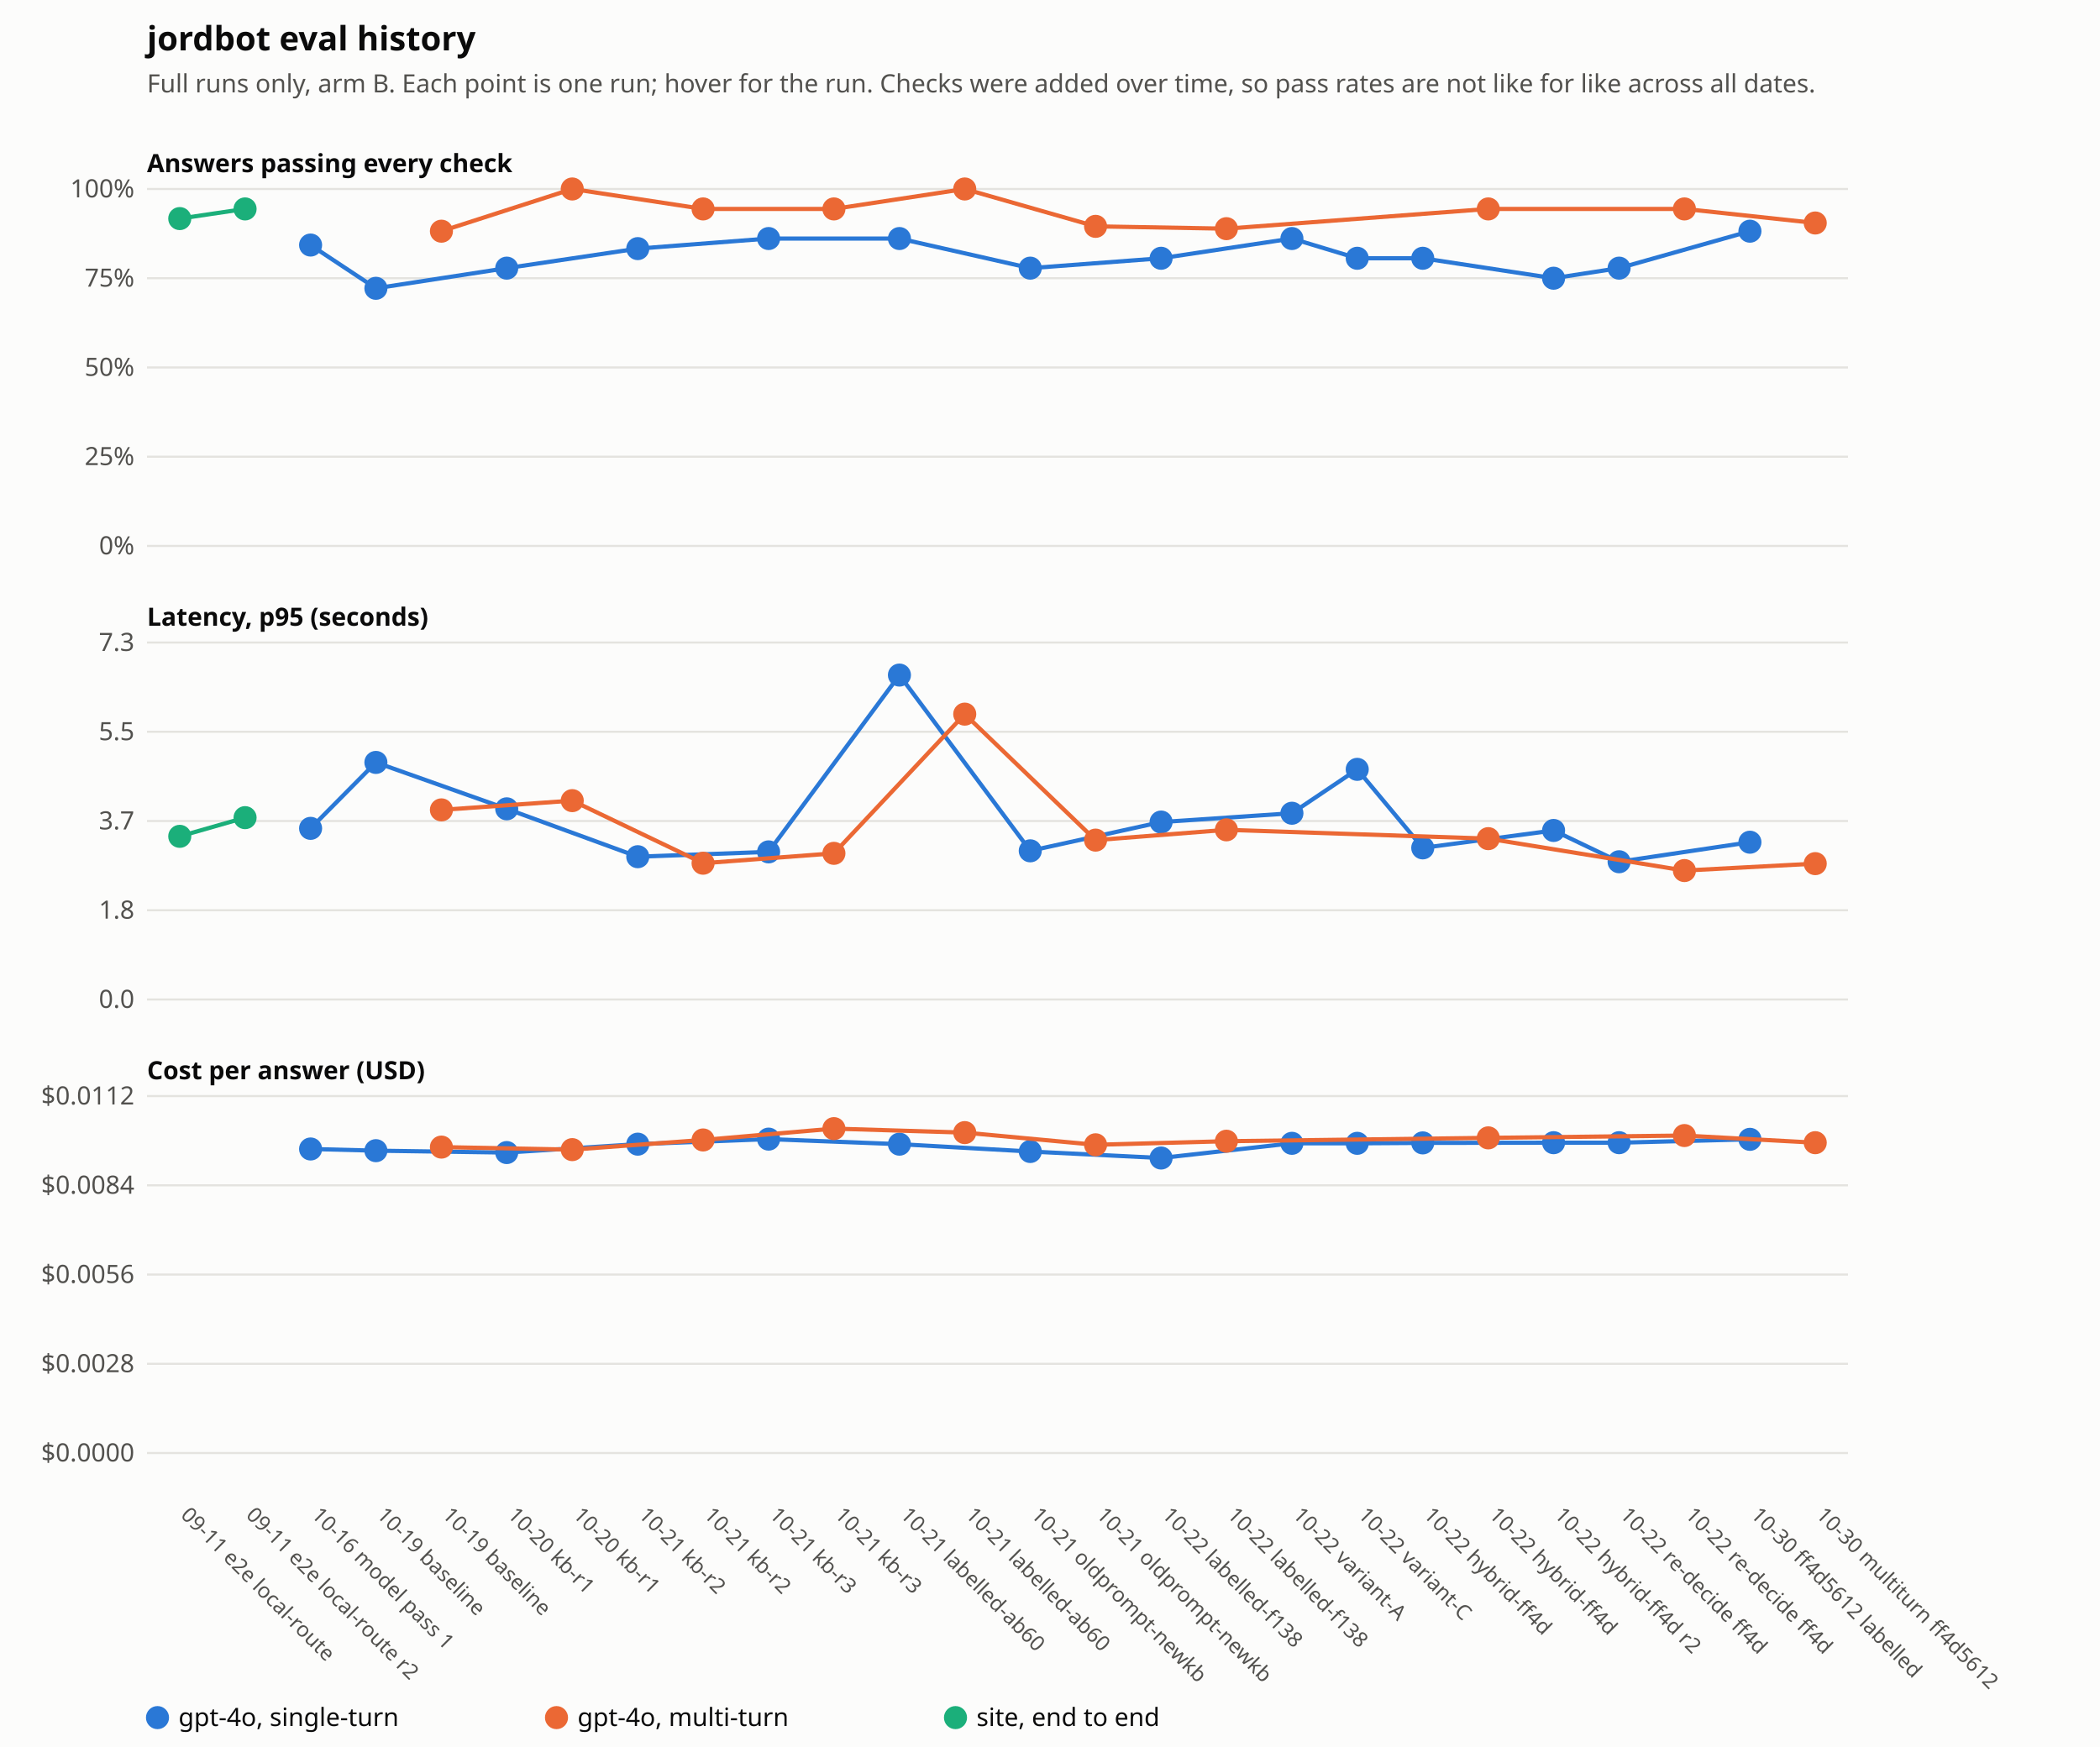
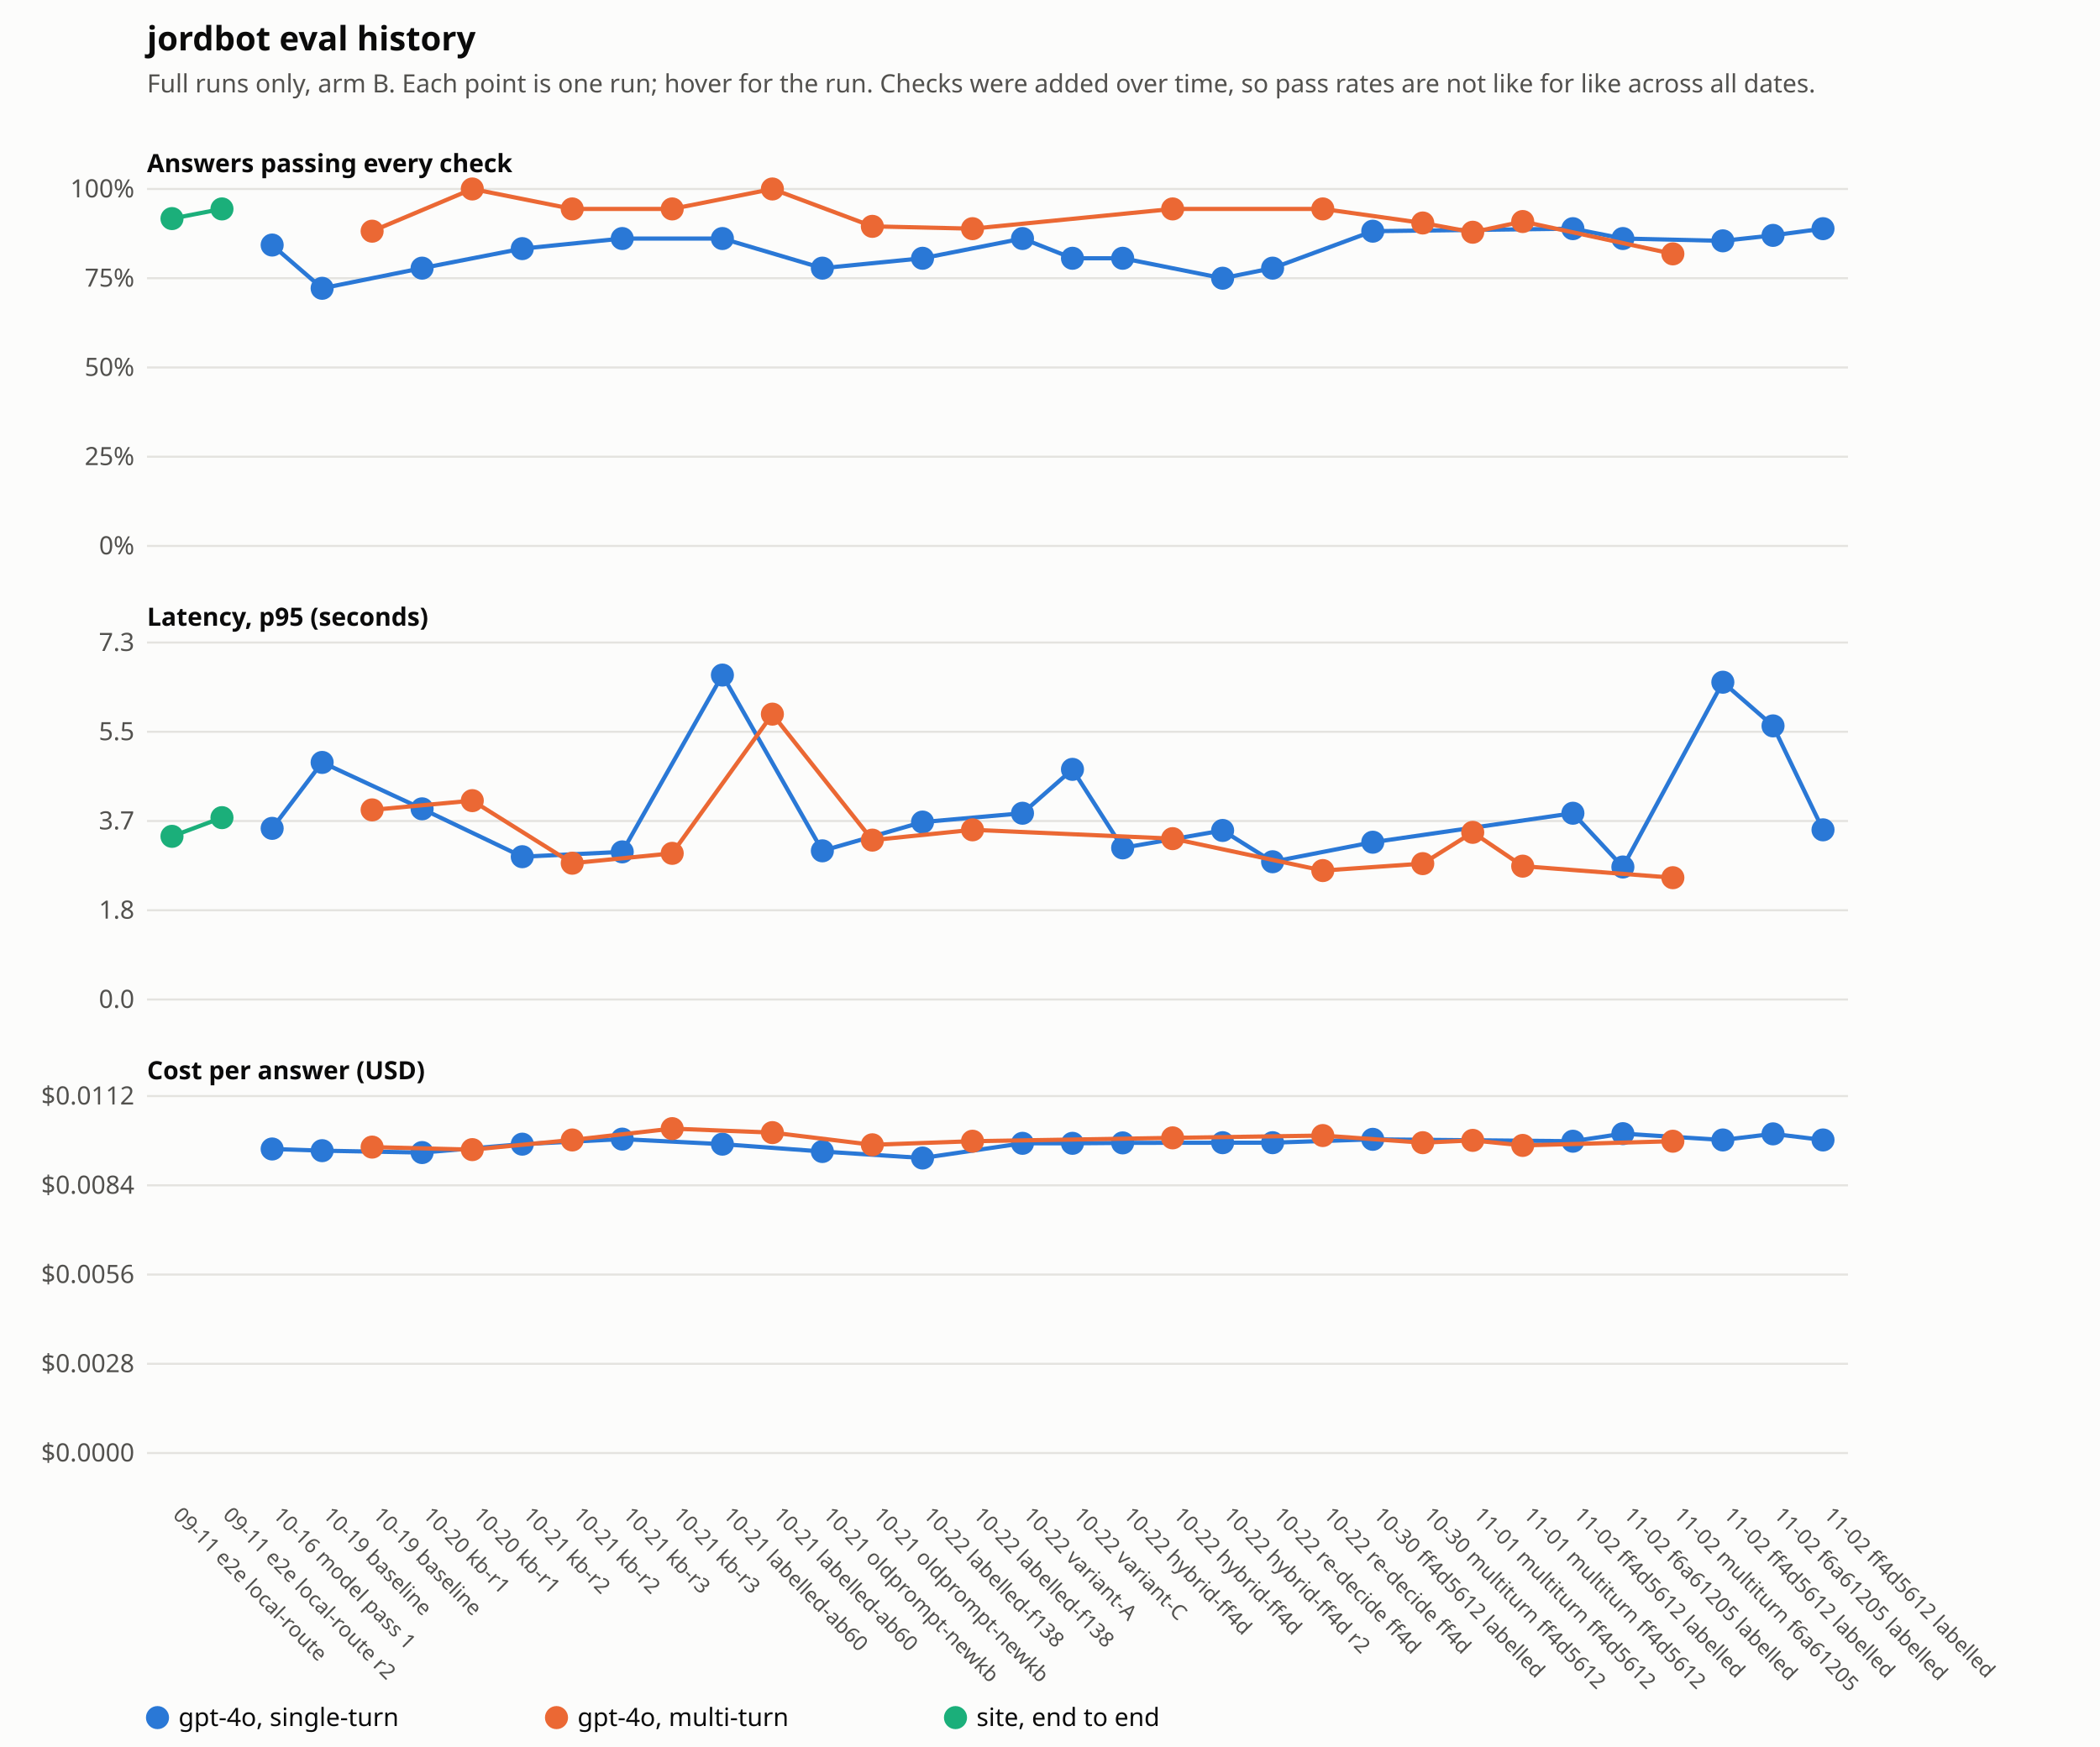
<svg xmlns="http://www.w3.org/2000/svg" viewBox="0 0 1000 832" width="1000" height="832" font-family="system-ui, sans-serif" font-size="12" role="img" aria-label="Eval history: pass rate, p95 latency and cost per answer by run">
  <style>.bg{fill:#fcfcfb}.t1{fill:#0b0b0b}.t2{fill:#52514e}.grid{stroke:#e4e3df}.s0{stroke:#2a78d6;fill:#2a78d6}.s1{stroke:#eb6834;fill:#eb6834}.s2{stroke:#1baf7a;fill:#1baf7a}@media (prefers-color-scheme: dark){.bg{fill:#1a1a19}.t1{fill:#f0efec}.t2{fill:#c3c2b7}.grid{stroke:#383835}.s0{stroke:#3987e5;fill:#3987e5}.s1{stroke:#d95926;fill:#d95926}.s2{stroke:#199e70;fill:#199e70}}</style>
  <rect class="bg" width="1000" height="832" />
  <text class="t1" x="70" y="24" font-size="16" font-weight="600">jordbot eval history</text>
  <text class="t2" x="70" y="44">Full runs only, arm B. Each point is one run; hover for the run. Checks were added over time, so pass rates are not like for like across all dates.</text>
  <text class="t1" x="70" y="82" font-weight="600">Answers passing every check</text>
  <line class="grid" x1="70" x2="880" y1="260.0" y2="260.0" />
  <text class="t2" x="64" y="264.0" text-anchor="end">0%</text>
  <line class="grid" x1="70" x2="880" y1="217.5" y2="217.5" />
  <text class="t2" x="64" y="221.5" text-anchor="end">25%</text>
  <line class="grid" x1="70" x2="880" y1="175.0" y2="175.0" />
  <text class="t2" x="64" y="179.0" text-anchor="end">50%</text>
  <line class="grid" x1="70" x2="880" y1="132.5" y2="132.5" />
  <text class="t2" x="64" y="136.5" text-anchor="end">75%</text>
  <line class="grid" x1="70" x2="880" y1="90.0" y2="90.0" />
  <text class="t2" x="64" y="94.0" text-anchor="end">100%</text>
-   <polyline class="s0" fill="none" stroke-width="2" points="147.9,116.7 179.0,137.3 241.3,127.7 303.7,118.4 366.0,113.6 428.3,113.6 490.6,127.7 552.9,123.0 615.2,113.6 646.3,123.0 677.5,123.0 739.8,132.5 771.0,127.7 833.3,110.1" style="fill:none" />
-   <circle class="s0" cx="147.9" cy="116.7" r="4.5" stroke="#fcfcfb" stroke-width="2" />
-   <circle class="s0" cx="179.0" cy="137.3" r="4.5" stroke="#fcfcfb" stroke-width="2" />
-   <circle class="s0" cx="241.3" cy="127.7" r="4.5" stroke="#fcfcfb" stroke-width="2" />
-   <circle class="s0" cx="303.7" cy="118.4" r="4.5" stroke="#fcfcfb" stroke-width="2" />
-   <circle class="s0" cx="366.0" cy="113.6" r="4.5" stroke="#fcfcfb" stroke-width="2" />
-   <circle class="s0" cx="428.3" cy="113.6" r="4.5" stroke="#fcfcfb" stroke-width="2" />
-   <circle class="s0" cx="490.6" cy="127.7" r="4.5" stroke="#fcfcfb" stroke-width="2" />
-   <circle class="s0" cx="552.9" cy="123.0" r="4.5" stroke="#fcfcfb" stroke-width="2" />
-   <circle class="s0" cx="615.2" cy="113.6" r="4.5" stroke="#fcfcfb" stroke-width="2" />
-   <circle class="s0" cx="646.3" cy="123.0" r="4.5" stroke="#fcfcfb" stroke-width="2" />
-   <circle class="s0" cx="677.5" cy="123.0" r="4.5" stroke="#fcfcfb" stroke-width="2" />
-   <circle class="s0" cx="739.8" cy="132.5" r="4.5" stroke="#fcfcfb" stroke-width="2" />
-   <circle class="s0" cx="771.0" cy="127.7" r="4.5" stroke="#fcfcfb" stroke-width="2" />
-   <circle class="s0" cx="833.3" cy="110.1" r="4.5" stroke="#fcfcfb" stroke-width="2" />
-   <polyline class="s1" fill="none" stroke-width="2" points="210.2,110.1 272.5,90.0 334.8,99.5 397.1,99.5 459.4,90.0 521.7,107.8 584.0,108.9 708.7,99.5 802.1,99.5 864.4,106.2" style="fill:none" />
-   <circle class="s1" cx="210.2" cy="110.1" r="4.5" stroke="#fcfcfb" stroke-width="2" />
-   <circle class="s1" cx="272.5" cy="90.0" r="4.5" stroke="#fcfcfb" stroke-width="2" />
-   <circle class="s1" cx="334.8" cy="99.5" r="4.5" stroke="#fcfcfb" stroke-width="2" />
-   <circle class="s1" cx="397.1" cy="99.5" r="4.5" stroke="#fcfcfb" stroke-width="2" />
-   <circle class="s1" cx="459.4" cy="90.0" r="4.5" stroke="#fcfcfb" stroke-width="2" />
-   <circle class="s1" cx="521.7" cy="107.8" r="4.5" stroke="#fcfcfb" stroke-width="2" />
-   <circle class="s1" cx="584.0" cy="108.9" r="4.5" stroke="#fcfcfb" stroke-width="2" />
-   <circle class="s1" cx="708.7" cy="99.5" r="4.5" stroke="#fcfcfb" stroke-width="2" />
-   <circle class="s1" cx="802.1" cy="99.5" r="4.5" stroke="#fcfcfb" stroke-width="2" />
-   <circle class="s1" cx="864.4" cy="106.2" r="4.5" stroke="#fcfcfb" stroke-width="2" />
-   <polyline class="s2" fill="none" stroke-width="2" points="85.6,104.1 116.7,99.5" style="fill:none" />
-   <circle class="s2" cx="85.6" cy="104.1" r="4.5" stroke="#fcfcfb" stroke-width="2" />
-   <circle class="s2" cx="116.7" cy="99.5" r="4.5" stroke="#fcfcfb" stroke-width="2" />
+   <polyline class="s0" fill="none" stroke-width="2" points="129.6,116.7 153.4,137.3 201.0,127.7 248.7,118.4 296.3,113.6 344.0,113.6 391.6,127.7 439.3,123.0 486.9,113.6 510.7,123.0 534.6,123.0 582.2,132.5 606.0,127.7 653.7,110.1 749.0,108.9 772.8,113.6 820.4,114.7 844.3,112.1 868.1,108.9" style="fill:none" />
+   <circle class="s0" cx="129.6" cy="116.7" r="4.5" stroke="#fcfcfb" stroke-width="2" />
+   <circle class="s0" cx="153.4" cy="137.3" r="4.5" stroke="#fcfcfb" stroke-width="2" />
+   <circle class="s0" cx="201.0" cy="127.7" r="4.5" stroke="#fcfcfb" stroke-width="2" />
+   <circle class="s0" cx="248.7" cy="118.4" r="4.5" stroke="#fcfcfb" stroke-width="2" />
+   <circle class="s0" cx="296.3" cy="113.6" r="4.5" stroke="#fcfcfb" stroke-width="2" />
+   <circle class="s0" cx="344.0" cy="113.6" r="4.5" stroke="#fcfcfb" stroke-width="2" />
+   <circle class="s0" cx="391.6" cy="127.7" r="4.5" stroke="#fcfcfb" stroke-width="2" />
+   <circle class="s0" cx="439.3" cy="123.0" r="4.5" stroke="#fcfcfb" stroke-width="2" />
+   <circle class="s0" cx="486.9" cy="113.6" r="4.5" stroke="#fcfcfb" stroke-width="2" />
+   <circle class="s0" cx="510.7" cy="123.0" r="4.5" stroke="#fcfcfb" stroke-width="2" />
+   <circle class="s0" cx="534.6" cy="123.0" r="4.5" stroke="#fcfcfb" stroke-width="2" />
+   <circle class="s0" cx="582.2" cy="132.5" r="4.5" stroke="#fcfcfb" stroke-width="2" />
+   <circle class="s0" cx="606.0" cy="127.7" r="4.5" stroke="#fcfcfb" stroke-width="2" />
+   <circle class="s0" cx="653.7" cy="110.1" r="4.5" stroke="#fcfcfb" stroke-width="2" />
+   <circle class="s0" cx="749.0" cy="108.9" r="4.5" stroke="#fcfcfb" stroke-width="2" />
+   <circle class="s0" cx="772.8" cy="113.6" r="4.5" stroke="#fcfcfb" stroke-width="2" />
+   <circle class="s0" cx="820.4" cy="114.7" r="4.5" stroke="#fcfcfb" stroke-width="2" />
+   <circle class="s0" cx="844.3" cy="112.1" r="4.5" stroke="#fcfcfb" stroke-width="2" />
+   <circle class="s0" cx="868.1" cy="108.9" r="4.5" stroke="#fcfcfb" stroke-width="2" />
+   <polyline class="s1" fill="none" stroke-width="2" points="177.2,110.1 224.9,90.0 272.5,99.5 320.1,99.5 367.8,90.0 415.4,107.8 463.1,108.9 558.4,99.5 629.9,99.5 677.5,106.2 701.3,110.6 725.1,105.5 796.6,120.9" style="fill:none" />
+   <circle class="s1" cx="177.2" cy="110.1" r="4.5" stroke="#fcfcfb" stroke-width="2" />
+   <circle class="s1" cx="224.9" cy="90.0" r="4.5" stroke="#fcfcfb" stroke-width="2" />
+   <circle class="s1" cx="272.5" cy="99.5" r="4.5" stroke="#fcfcfb" stroke-width="2" />
+   <circle class="s1" cx="320.1" cy="99.5" r="4.5" stroke="#fcfcfb" stroke-width="2" />
+   <circle class="s1" cx="367.8" cy="90.0" r="4.5" stroke="#fcfcfb" stroke-width="2" />
+   <circle class="s1" cx="415.4" cy="107.8" r="4.5" stroke="#fcfcfb" stroke-width="2" />
+   <circle class="s1" cx="463.1" cy="108.9" r="4.5" stroke="#fcfcfb" stroke-width="2" />
+   <circle class="s1" cx="558.4" cy="99.5" r="4.5" stroke="#fcfcfb" stroke-width="2" />
+   <circle class="s1" cx="629.9" cy="99.5" r="4.5" stroke="#fcfcfb" stroke-width="2" />
+   <circle class="s1" cx="677.5" cy="106.2" r="4.5" stroke="#fcfcfb" stroke-width="2" />
+   <circle class="s1" cx="701.3" cy="110.6" r="4.5" stroke="#fcfcfb" stroke-width="2" />
+   <circle class="s1" cx="725.1" cy="105.5" r="4.5" stroke="#fcfcfb" stroke-width="2" />
+   <circle class="s1" cx="796.6" cy="120.9" r="4.5" stroke="#fcfcfb" stroke-width="2" />
+   <polyline class="s2" fill="none" stroke-width="2" points="81.9,104.1 105.7,99.5" style="fill:none" />
+   <circle class="s2" cx="81.9" cy="104.1" r="4.5" stroke="#fcfcfb" stroke-width="2" />
+   <circle class="s2" cx="105.7" cy="99.5" r="4.5" stroke="#fcfcfb" stroke-width="2" />
  <text class="t1" x="70" y="298" font-weight="600">Latency, p95 (seconds)</text>
  <line class="grid" x1="70" x2="880" y1="476.0" y2="476.0" />
  <text class="t2" x="64" y="480.0" text-anchor="end">0.0</text>
  <line class="grid" x1="70" x2="880" y1="433.5" y2="433.5" />
  <text class="t2" x="64" y="437.5" text-anchor="end">1.8</text>
  <line class="grid" x1="70" x2="880" y1="391.0" y2="391.0" />
  <text class="t2" x="64" y="395.0" text-anchor="end">3.7</text>
  <line class="grid" x1="70" x2="880" y1="348.5" y2="348.5" />
  <text class="t2" x="64" y="352.5" text-anchor="end">5.5</text>
  <line class="grid" x1="70" x2="880" y1="306.0" y2="306.0" />
  <text class="t2" x="64" y="310.0" text-anchor="end">7.3</text>
-   <polyline class="s0" fill="none" stroke-width="2" points="147.9,394.5 179.0,363.1 241.3,385.2 303.7,408.0 366.0,405.7 428.3,321.5 490.6,405.2 552.9,391.5 615.2,387.3 646.3,366.4 677.5,403.8 739.8,395.5 771.0,410.4 833.3,401.1" style="fill:none" />
-   <circle class="s0" cx="147.9" cy="394.5" r="4.5" stroke="#fcfcfb" stroke-width="2" />
-   <circle class="s0" cx="179.0" cy="363.1" r="4.5" stroke="#fcfcfb" stroke-width="2" />
-   <circle class="s0" cx="241.3" cy="385.2" r="4.5" stroke="#fcfcfb" stroke-width="2" />
-   <circle class="s0" cx="303.7" cy="408.0" r="4.5" stroke="#fcfcfb" stroke-width="2" />
-   <circle class="s0" cx="366.0" cy="405.7" r="4.5" stroke="#fcfcfb" stroke-width="2" />
-   <circle class="s0" cx="428.3" cy="321.5" r="4.5" stroke="#fcfcfb" stroke-width="2" />
-   <circle class="s0" cx="490.6" cy="405.2" r="4.5" stroke="#fcfcfb" stroke-width="2" />
-   <circle class="s0" cx="552.9" cy="391.5" r="4.5" stroke="#fcfcfb" stroke-width="2" />
-   <circle class="s0" cx="615.2" cy="387.3" r="4.5" stroke="#fcfcfb" stroke-width="2" />
-   <circle class="s0" cx="646.3" cy="366.4" r="4.5" stroke="#fcfcfb" stroke-width="2" />
-   <circle class="s0" cx="677.5" cy="403.8" r="4.5" stroke="#fcfcfb" stroke-width="2" />
-   <circle class="s0" cx="739.8" cy="395.5" r="4.5" stroke="#fcfcfb" stroke-width="2" />
-   <circle class="s0" cx="771.0" cy="410.4" r="4.5" stroke="#fcfcfb" stroke-width="2" />
-   <circle class="s0" cx="833.3" cy="401.1" r="4.5" stroke="#fcfcfb" stroke-width="2" />
-   <polyline class="s1" fill="none" stroke-width="2" points="210.2,385.7 272.5,381.3 334.8,411.1 397.1,406.4 459.4,340.1 521.7,400.1 584.0,395.2 708.7,399.4 802.1,414.6 864.4,411.3" style="fill:none" />
-   <circle class="s1" cx="210.2" cy="385.7" r="4.5" stroke="#fcfcfb" stroke-width="2" />
-   <circle class="s1" cx="272.5" cy="381.3" r="4.5" stroke="#fcfcfb" stroke-width="2" />
-   <circle class="s1" cx="334.8" cy="411.1" r="4.5" stroke="#fcfcfb" stroke-width="2" />
-   <circle class="s1" cx="397.1" cy="406.4" r="4.5" stroke="#fcfcfb" stroke-width="2" />
-   <circle class="s1" cx="459.4" cy="340.1" r="4.5" stroke="#fcfcfb" stroke-width="2" />
-   <circle class="s1" cx="521.7" cy="400.1" r="4.5" stroke="#fcfcfb" stroke-width="2" />
-   <circle class="s1" cx="584.0" cy="395.2" r="4.5" stroke="#fcfcfb" stroke-width="2" />
-   <circle class="s1" cx="708.7" cy="399.4" r="4.5" stroke="#fcfcfb" stroke-width="2" />
-   <circle class="s1" cx="802.1" cy="414.6" r="4.5" stroke="#fcfcfb" stroke-width="2" />
-   <circle class="s1" cx="864.4" cy="411.3" r="4.5" stroke="#fcfcfb" stroke-width="2" />
-   <polyline class="s2" fill="none" stroke-width="2" points="85.6,398.3 116.7,389.4" style="fill:none" />
-   <circle class="s2" cx="85.6" cy="398.3" r="4.5" stroke="#fcfcfb" stroke-width="2" />
-   <circle class="s2" cx="116.7" cy="389.4" r="4.5" stroke="#fcfcfb" stroke-width="2" />
+   <polyline class="s0" fill="none" stroke-width="2" points="129.6,394.5 153.4,363.1 201.0,385.2 248.7,408.0 296.3,405.7 344.0,321.5 391.6,405.2 439.3,391.5 486.9,387.3 510.7,366.4 534.6,403.8 582.2,395.5 606.0,410.4 653.7,401.1 749.0,387.3 772.8,412.9 820.4,324.9 844.3,345.7 868.1,395.2" style="fill:none" />
+   <circle class="s0" cx="129.6" cy="394.5" r="4.5" stroke="#fcfcfb" stroke-width="2" />
+   <circle class="s0" cx="153.4" cy="363.1" r="4.5" stroke="#fcfcfb" stroke-width="2" />
+   <circle class="s0" cx="201.0" cy="385.2" r="4.5" stroke="#fcfcfb" stroke-width="2" />
+   <circle class="s0" cx="248.7" cy="408.0" r="4.5" stroke="#fcfcfb" stroke-width="2" />
+   <circle class="s0" cx="296.3" cy="405.7" r="4.5" stroke="#fcfcfb" stroke-width="2" />
+   <circle class="s0" cx="344.0" cy="321.5" r="4.5" stroke="#fcfcfb" stroke-width="2" />
+   <circle class="s0" cx="391.6" cy="405.2" r="4.5" stroke="#fcfcfb" stroke-width="2" />
+   <circle class="s0" cx="439.3" cy="391.5" r="4.5" stroke="#fcfcfb" stroke-width="2" />
+   <circle class="s0" cx="486.9" cy="387.3" r="4.5" stroke="#fcfcfb" stroke-width="2" />
+   <circle class="s0" cx="510.7" cy="366.4" r="4.5" stroke="#fcfcfb" stroke-width="2" />
+   <circle class="s0" cx="534.6" cy="403.8" r="4.5" stroke="#fcfcfb" stroke-width="2" />
+   <circle class="s0" cx="582.2" cy="395.5" r="4.5" stroke="#fcfcfb" stroke-width="2" />
+   <circle class="s0" cx="606.0" cy="410.4" r="4.5" stroke="#fcfcfb" stroke-width="2" />
+   <circle class="s0" cx="653.7" cy="401.1" r="4.5" stroke="#fcfcfb" stroke-width="2" />
+   <circle class="s0" cx="749.0" cy="387.3" r="4.5" stroke="#fcfcfb" stroke-width="2" />
+   <circle class="s0" cx="772.8" cy="412.9" r="4.5" stroke="#fcfcfb" stroke-width="2" />
+   <circle class="s0" cx="820.4" cy="324.9" r="4.5" stroke="#fcfcfb" stroke-width="2" />
+   <circle class="s0" cx="844.3" cy="345.7" r="4.5" stroke="#fcfcfb" stroke-width="2" />
+   <circle class="s0" cx="868.1" cy="395.2" r="4.5" stroke="#fcfcfb" stroke-width="2" />
+   <polyline class="s1" fill="none" stroke-width="2" points="177.2,385.7 224.9,381.3 272.5,411.1 320.1,406.4 367.8,340.1 415.4,400.1 463.1,395.2 558.4,399.4 629.9,414.6 677.5,411.3 701.3,396.4 725.1,412.5 796.6,418.0" style="fill:none" />
+   <circle class="s1" cx="177.2" cy="385.7" r="4.5" stroke="#fcfcfb" stroke-width="2" />
+   <circle class="s1" cx="224.9" cy="381.3" r="4.5" stroke="#fcfcfb" stroke-width="2" />
+   <circle class="s1" cx="272.5" cy="411.1" r="4.5" stroke="#fcfcfb" stroke-width="2" />
+   <circle class="s1" cx="320.1" cy="406.4" r="4.5" stroke="#fcfcfb" stroke-width="2" />
+   <circle class="s1" cx="367.8" cy="340.1" r="4.5" stroke="#fcfcfb" stroke-width="2" />
+   <circle class="s1" cx="415.4" cy="400.1" r="4.5" stroke="#fcfcfb" stroke-width="2" />
+   <circle class="s1" cx="463.1" cy="395.2" r="4.5" stroke="#fcfcfb" stroke-width="2" />
+   <circle class="s1" cx="558.4" cy="399.4" r="4.5" stroke="#fcfcfb" stroke-width="2" />
+   <circle class="s1" cx="629.9" cy="414.6" r="4.5" stroke="#fcfcfb" stroke-width="2" />
+   <circle class="s1" cx="677.5" cy="411.3" r="4.5" stroke="#fcfcfb" stroke-width="2" />
+   <circle class="s1" cx="701.3" cy="396.4" r="4.5" stroke="#fcfcfb" stroke-width="2" />
+   <circle class="s1" cx="725.1" cy="412.5" r="4.5" stroke="#fcfcfb" stroke-width="2" />
+   <circle class="s1" cx="796.6" cy="418.0" r="4.5" stroke="#fcfcfb" stroke-width="2" />
+   <polyline class="s2" fill="none" stroke-width="2" points="81.9,398.3 105.7,389.4" style="fill:none" />
+   <circle class="s2" cx="81.9" cy="398.3" r="4.5" stroke="#fcfcfb" stroke-width="2" />
+   <circle class="s2" cx="105.7" cy="389.4" r="4.5" stroke="#fcfcfb" stroke-width="2" />
  <text class="t1" x="70" y="514" font-weight="600">Cost per answer (USD)</text>
  <line class="grid" x1="70" x2="880" y1="692.0" y2="692.0" />
  <text class="t2" x="64" y="696.0" text-anchor="end">$0.0000</text>
  <line class="grid" x1="70" x2="880" y1="649.5" y2="649.5" />
  <text class="t2" x="64" y="653.5" text-anchor="end">$0.0028</text>
  <line class="grid" x1="70" x2="880" y1="607.0" y2="607.0" />
  <text class="t2" x="64" y="611.0" text-anchor="end">$0.0056</text>
  <line class="grid" x1="70" x2="880" y1="564.5" y2="564.5" />
  <text class="t2" x="64" y="568.5" text-anchor="end">$0.0084</text>
  <line class="grid" x1="70" x2="880" y1="522.0" y2="522.0" />
  <text class="t2" x="64" y="526.0" text-anchor="end">$0.0112</text>
-   <polyline class="s0" fill="none" stroke-width="2" points="147.9,547.2 179.0,548.0 241.3,548.9 303.7,544.9 366.0,542.5 428.3,544.9 490.6,548.4 552.9,551.5 615.2,544.5 646.3,544.5 677.5,544.3 739.8,544.2 771.0,544.2 833.3,542.6" style="fill:none" />
-   <circle class="s0" cx="147.9" cy="547.2" r="4.5" stroke="#fcfcfb" stroke-width="2" />
-   <circle class="s0" cx="179.0" cy="548.0" r="4.5" stroke="#fcfcfb" stroke-width="2" />
-   <circle class="s0" cx="241.3" cy="548.9" r="4.5" stroke="#fcfcfb" stroke-width="2" />
-   <circle class="s0" cx="303.7" cy="544.9" r="4.5" stroke="#fcfcfb" stroke-width="2" />
-   <circle class="s0" cx="366.0" cy="542.5" r="4.5" stroke="#fcfcfb" stroke-width="2" />
-   <circle class="s0" cx="428.3" cy="544.9" r="4.5" stroke="#fcfcfb" stroke-width="2" />
-   <circle class="s0" cx="490.6" cy="548.4" r="4.5" stroke="#fcfcfb" stroke-width="2" />
-   <circle class="s0" cx="552.9" cy="551.5" r="4.5" stroke="#fcfcfb" stroke-width="2" />
-   <circle class="s0" cx="615.2" cy="544.5" r="4.5" stroke="#fcfcfb" stroke-width="2" />
-   <circle class="s0" cx="646.3" cy="544.5" r="4.5" stroke="#fcfcfb" stroke-width="2" />
-   <circle class="s0" cx="677.5" cy="544.3" r="4.5" stroke="#fcfcfb" stroke-width="2" />
-   <circle class="s0" cx="739.8" cy="544.2" r="4.5" stroke="#fcfcfb" stroke-width="2" />
-   <circle class="s0" cx="771.0" cy="544.2" r="4.5" stroke="#fcfcfb" stroke-width="2" />
-   <circle class="s0" cx="833.3" cy="542.6" r="4.5" stroke="#fcfcfb" stroke-width="2" />
-   <polyline class="s1" fill="none" stroke-width="2" points="210.2,546.3 272.5,547.5 334.8,542.9 397.1,537.5 459.4,539.4 521.7,545.2 584.0,543.5 708.7,541.9 802.1,540.8 864.4,544.2" style="fill:none" />
-   <circle class="s1" cx="210.2" cy="546.3" r="4.5" stroke="#fcfcfb" stroke-width="2" />
-   <circle class="s1" cx="272.5" cy="547.5" r="4.5" stroke="#fcfcfb" stroke-width="2" />
-   <circle class="s1" cx="334.8" cy="542.9" r="4.5" stroke="#fcfcfb" stroke-width="2" />
-   <circle class="s1" cx="397.1" cy="537.5" r="4.5" stroke="#fcfcfb" stroke-width="2" />
-   <circle class="s1" cx="459.4" cy="539.4" r="4.5" stroke="#fcfcfb" stroke-width="2" />
-   <circle class="s1" cx="521.7" cy="545.2" r="4.5" stroke="#fcfcfb" stroke-width="2" />
-   <circle class="s1" cx="584.0" cy="543.5" r="4.5" stroke="#fcfcfb" stroke-width="2" />
-   <circle class="s1" cx="708.7" cy="541.9" r="4.5" stroke="#fcfcfb" stroke-width="2" />
-   <circle class="s1" cx="802.1" cy="540.8" r="4.5" stroke="#fcfcfb" stroke-width="2" />
-   <circle class="s1" cx="864.4" cy="544.2" r="4.5" stroke="#fcfcfb" stroke-width="2" />
-   <text class="t2" font-size="10" transform="translate(85.6,722) rotate(45)">09-11 e2e local-route</text>
-   <text class="t2" font-size="10" transform="translate(116.7,722) rotate(45)">09-11 e2e local-route r2</text>
-   <text class="t2" font-size="10" transform="translate(147.9,722) rotate(45)">10-16 model pass 1</text>
-   <text class="t2" font-size="10" transform="translate(179.0,722) rotate(45)">10-19 baseline</text>
-   <text class="t2" font-size="10" transform="translate(210.2,722) rotate(45)">10-19 baseline</text>
-   <text class="t2" font-size="10" transform="translate(241.3,722) rotate(45)">10-20 kb-r1</text>
-   <text class="t2" font-size="10" transform="translate(272.5,722) rotate(45)">10-20 kb-r1</text>
-   <text class="t2" font-size="10" transform="translate(303.7,722) rotate(45)">10-21 kb-r2</text>
-   <text class="t2" font-size="10" transform="translate(334.8,722) rotate(45)">10-21 kb-r2</text>
-   <text class="t2" font-size="10" transform="translate(366.0,722) rotate(45)">10-21 kb-r3</text>
-   <text class="t2" font-size="10" transform="translate(397.1,722) rotate(45)">10-21 kb-r3</text>
-   <text class="t2" font-size="10" transform="translate(428.3,722) rotate(45)">10-21 labelled-ab60</text>
-   <text class="t2" font-size="10" transform="translate(459.4,722) rotate(45)">10-21 labelled-ab60</text>
-   <text class="t2" font-size="10" transform="translate(490.6,722) rotate(45)">10-21 oldprompt-newkb</text>
-   <text class="t2" font-size="10" transform="translate(521.7,722) rotate(45)">10-21 oldprompt-newkb</text>
-   <text class="t2" font-size="10" transform="translate(552.9,722) rotate(45)">10-22 labelled-f138</text>
-   <text class="t2" font-size="10" transform="translate(584.0,722) rotate(45)">10-22 labelled-f138</text>
-   <text class="t2" font-size="10" transform="translate(615.2,722) rotate(45)">10-22 variant-A</text>
-   <text class="t2" font-size="10" transform="translate(646.3,722) rotate(45)">10-22 variant-C</text>
-   <text class="t2" font-size="10" transform="translate(677.5,722) rotate(45)">10-22 hybrid-ff4d</text>
-   <text class="t2" font-size="10" transform="translate(708.7,722) rotate(45)">10-22 hybrid-ff4d</text>
-   <text class="t2" font-size="10" transform="translate(739.8,722) rotate(45)">10-22 hybrid-ff4d r2</text>
-   <text class="t2" font-size="10" transform="translate(771.0,722) rotate(45)">10-22 re-decide ff4d</text>
-   <text class="t2" font-size="10" transform="translate(802.1,722) rotate(45)">10-22 re-decide ff4d</text>
-   <text class="t2" font-size="10" transform="translate(833.3,722) rotate(45)">10-30 ff4d5612 labelled</text>
-   <text class="t2" font-size="10" transform="translate(864.4,722) rotate(45)">10-30 multiturn ff4d5612</text>
+   <polyline class="s0" fill="none" stroke-width="2" points="129.6,547.2 153.4,548.0 201.0,548.9 248.7,544.9 296.3,542.5 344.0,544.9 391.6,548.4 439.3,551.5 486.9,544.5 510.7,544.5 534.6,544.3 582.2,544.2 606.0,544.2 653.7,542.6 749.0,543.5 772.8,539.9 820.4,542.9 844.3,540.0 868.1,542.9" style="fill:none" />
+   <circle class="s0" cx="129.6" cy="547.2" r="4.5" stroke="#fcfcfb" stroke-width="2" />
+   <circle class="s0" cx="153.4" cy="548.0" r="4.5" stroke="#fcfcfb" stroke-width="2" />
+   <circle class="s0" cx="201.0" cy="548.9" r="4.5" stroke="#fcfcfb" stroke-width="2" />
+   <circle class="s0" cx="248.7" cy="544.9" r="4.5" stroke="#fcfcfb" stroke-width="2" />
+   <circle class="s0" cx="296.3" cy="542.5" r="4.5" stroke="#fcfcfb" stroke-width="2" />
+   <circle class="s0" cx="344.0" cy="544.9" r="4.5" stroke="#fcfcfb" stroke-width="2" />
+   <circle class="s0" cx="391.6" cy="548.4" r="4.5" stroke="#fcfcfb" stroke-width="2" />
+   <circle class="s0" cx="439.3" cy="551.5" r="4.5" stroke="#fcfcfb" stroke-width="2" />
+   <circle class="s0" cx="486.9" cy="544.5" r="4.5" stroke="#fcfcfb" stroke-width="2" />
+   <circle class="s0" cx="510.7" cy="544.5" r="4.5" stroke="#fcfcfb" stroke-width="2" />
+   <circle class="s0" cx="534.6" cy="544.3" r="4.5" stroke="#fcfcfb" stroke-width="2" />
+   <circle class="s0" cx="582.2" cy="544.2" r="4.5" stroke="#fcfcfb" stroke-width="2" />
+   <circle class="s0" cx="606.0" cy="544.2" r="4.5" stroke="#fcfcfb" stroke-width="2" />
+   <circle class="s0" cx="653.7" cy="542.6" r="4.5" stroke="#fcfcfb" stroke-width="2" />
+   <circle class="s0" cx="749.0" cy="543.5" r="4.5" stroke="#fcfcfb" stroke-width="2" />
+   <circle class="s0" cx="772.8" cy="539.9" r="4.5" stroke="#fcfcfb" stroke-width="2" />
+   <circle class="s0" cx="820.4" cy="542.9" r="4.5" stroke="#fcfcfb" stroke-width="2" />
+   <circle class="s0" cx="844.3" cy="540.0" r="4.5" stroke="#fcfcfb" stroke-width="2" />
+   <circle class="s0" cx="868.1" cy="542.9" r="4.5" stroke="#fcfcfb" stroke-width="2" />
+   <polyline class="s1" fill="none" stroke-width="2" points="177.2,546.3 224.9,547.5 272.5,542.9 320.1,537.5 367.8,539.4 415.4,545.2 463.1,543.5 558.4,541.9 629.9,540.8 677.5,544.2 701.3,543.1 725.1,545.5 796.6,543.5" style="fill:none" />
+   <circle class="s1" cx="177.2" cy="546.3" r="4.5" stroke="#fcfcfb" stroke-width="2" />
+   <circle class="s1" cx="224.9" cy="547.5" r="4.5" stroke="#fcfcfb" stroke-width="2" />
+   <circle class="s1" cx="272.5" cy="542.9" r="4.5" stroke="#fcfcfb" stroke-width="2" />
+   <circle class="s1" cx="320.1" cy="537.5" r="4.5" stroke="#fcfcfb" stroke-width="2" />
+   <circle class="s1" cx="367.8" cy="539.4" r="4.5" stroke="#fcfcfb" stroke-width="2" />
+   <circle class="s1" cx="415.4" cy="545.2" r="4.5" stroke="#fcfcfb" stroke-width="2" />
+   <circle class="s1" cx="463.1" cy="543.5" r="4.5" stroke="#fcfcfb" stroke-width="2" />
+   <circle class="s1" cx="558.4" cy="541.9" r="4.5" stroke="#fcfcfb" stroke-width="2" />
+   <circle class="s1" cx="629.9" cy="540.8" r="4.5" stroke="#fcfcfb" stroke-width="2" />
+   <circle class="s1" cx="677.5" cy="544.2" r="4.5" stroke="#fcfcfb" stroke-width="2" />
+   <circle class="s1" cx="701.3" cy="543.1" r="4.5" stroke="#fcfcfb" stroke-width="2" />
+   <circle class="s1" cx="725.1" cy="545.5" r="4.5" stroke="#fcfcfb" stroke-width="2" />
+   <circle class="s1" cx="796.6" cy="543.5" r="4.5" stroke="#fcfcfb" stroke-width="2" />
+   <text class="t2" font-size="10" transform="translate(81.9,722) rotate(45)">09-11 e2e local-route</text>
+   <text class="t2" font-size="10" transform="translate(105.7,722) rotate(45)">09-11 e2e local-route r2</text>
+   <text class="t2" font-size="10" transform="translate(129.6,722) rotate(45)">10-16 model pass 1</text>
+   <text class="t2" font-size="10" transform="translate(153.4,722) rotate(45)">10-19 baseline</text>
+   <text class="t2" font-size="10" transform="translate(177.2,722) rotate(45)">10-19 baseline</text>
+   <text class="t2" font-size="10" transform="translate(201.0,722) rotate(45)">10-20 kb-r1</text>
+   <text class="t2" font-size="10" transform="translate(224.9,722) rotate(45)">10-20 kb-r1</text>
+   <text class="t2" font-size="10" transform="translate(248.7,722) rotate(45)">10-21 kb-r2</text>
+   <text class="t2" font-size="10" transform="translate(272.5,722) rotate(45)">10-21 kb-r2</text>
+   <text class="t2" font-size="10" transform="translate(296.3,722) rotate(45)">10-21 kb-r3</text>
+   <text class="t2" font-size="10" transform="translate(320.1,722) rotate(45)">10-21 kb-r3</text>
+   <text class="t2" font-size="10" transform="translate(344.0,722) rotate(45)">10-21 labelled-ab60</text>
+   <text class="t2" font-size="10" transform="translate(367.8,722) rotate(45)">10-21 labelled-ab60</text>
+   <text class="t2" font-size="10" transform="translate(391.6,722) rotate(45)">10-21 oldprompt-newkb</text>
+   <text class="t2" font-size="10" transform="translate(415.4,722) rotate(45)">10-21 oldprompt-newkb</text>
+   <text class="t2" font-size="10" transform="translate(439.3,722) rotate(45)">10-22 labelled-f138</text>
+   <text class="t2" font-size="10" transform="translate(463.1,722) rotate(45)">10-22 labelled-f138</text>
+   <text class="t2" font-size="10" transform="translate(486.9,722) rotate(45)">10-22 variant-A</text>
+   <text class="t2" font-size="10" transform="translate(510.7,722) rotate(45)">10-22 variant-C</text>
+   <text class="t2" font-size="10" transform="translate(534.6,722) rotate(45)">10-22 hybrid-ff4d</text>
+   <text class="t2" font-size="10" transform="translate(558.4,722) rotate(45)">10-22 hybrid-ff4d</text>
+   <text class="t2" font-size="10" transform="translate(582.2,722) rotate(45)">10-22 hybrid-ff4d r2</text>
+   <text class="t2" font-size="10" transform="translate(606.0,722) rotate(45)">10-22 re-decide ff4d</text>
+   <text class="t2" font-size="10" transform="translate(629.9,722) rotate(45)">10-22 re-decide ff4d</text>
+   <text class="t2" font-size="10" transform="translate(653.7,722) rotate(45)">10-30 ff4d5612 labelled</text>
+   <text class="t2" font-size="10" transform="translate(677.5,722) rotate(45)">10-30 multiturn ff4d5612</text>
+   <text class="t2" font-size="10" transform="translate(701.3,722) rotate(45)">11-01 multiturn ff4d5612</text>
+   <text class="t2" font-size="10" transform="translate(725.1,722) rotate(45)">11-01 multiturn ff4d5612</text>
+   <text class="t2" font-size="10" transform="translate(749.0,722) rotate(45)">11-02 ff4d5612 labelled</text>
+   <text class="t2" font-size="10" transform="translate(772.8,722) rotate(45)">11-02 f6a61205 labelled</text>
+   <text class="t2" font-size="10" transform="translate(796.6,722) rotate(45)">11-02 multiturn f6a61205</text>
+   <text class="t2" font-size="10" transform="translate(820.4,722) rotate(45)">11-02 ff4d5612 labelled</text>
+   <text class="t2" font-size="10" transform="translate(844.3,722) rotate(45)">11-02 f6a61205 labelled</text>
+   <text class="t2" font-size="10" transform="translate(868.1,722) rotate(45)">11-02 ff4d5612 labelled</text>
  <circle class="s0" cx="75" cy="818" r="5" />
  <text class="t1" x="85" y="822">gpt-4o, single-turn</text>
  <circle class="s1" cx="265" cy="818" r="5" />
  <text class="t1" x="275" y="822">gpt-4o, multi-turn</text>
  <circle class="s2" cx="455" cy="818" r="5" />
  <text class="t1" x="465" y="822">site, end to end</text>
</svg>
